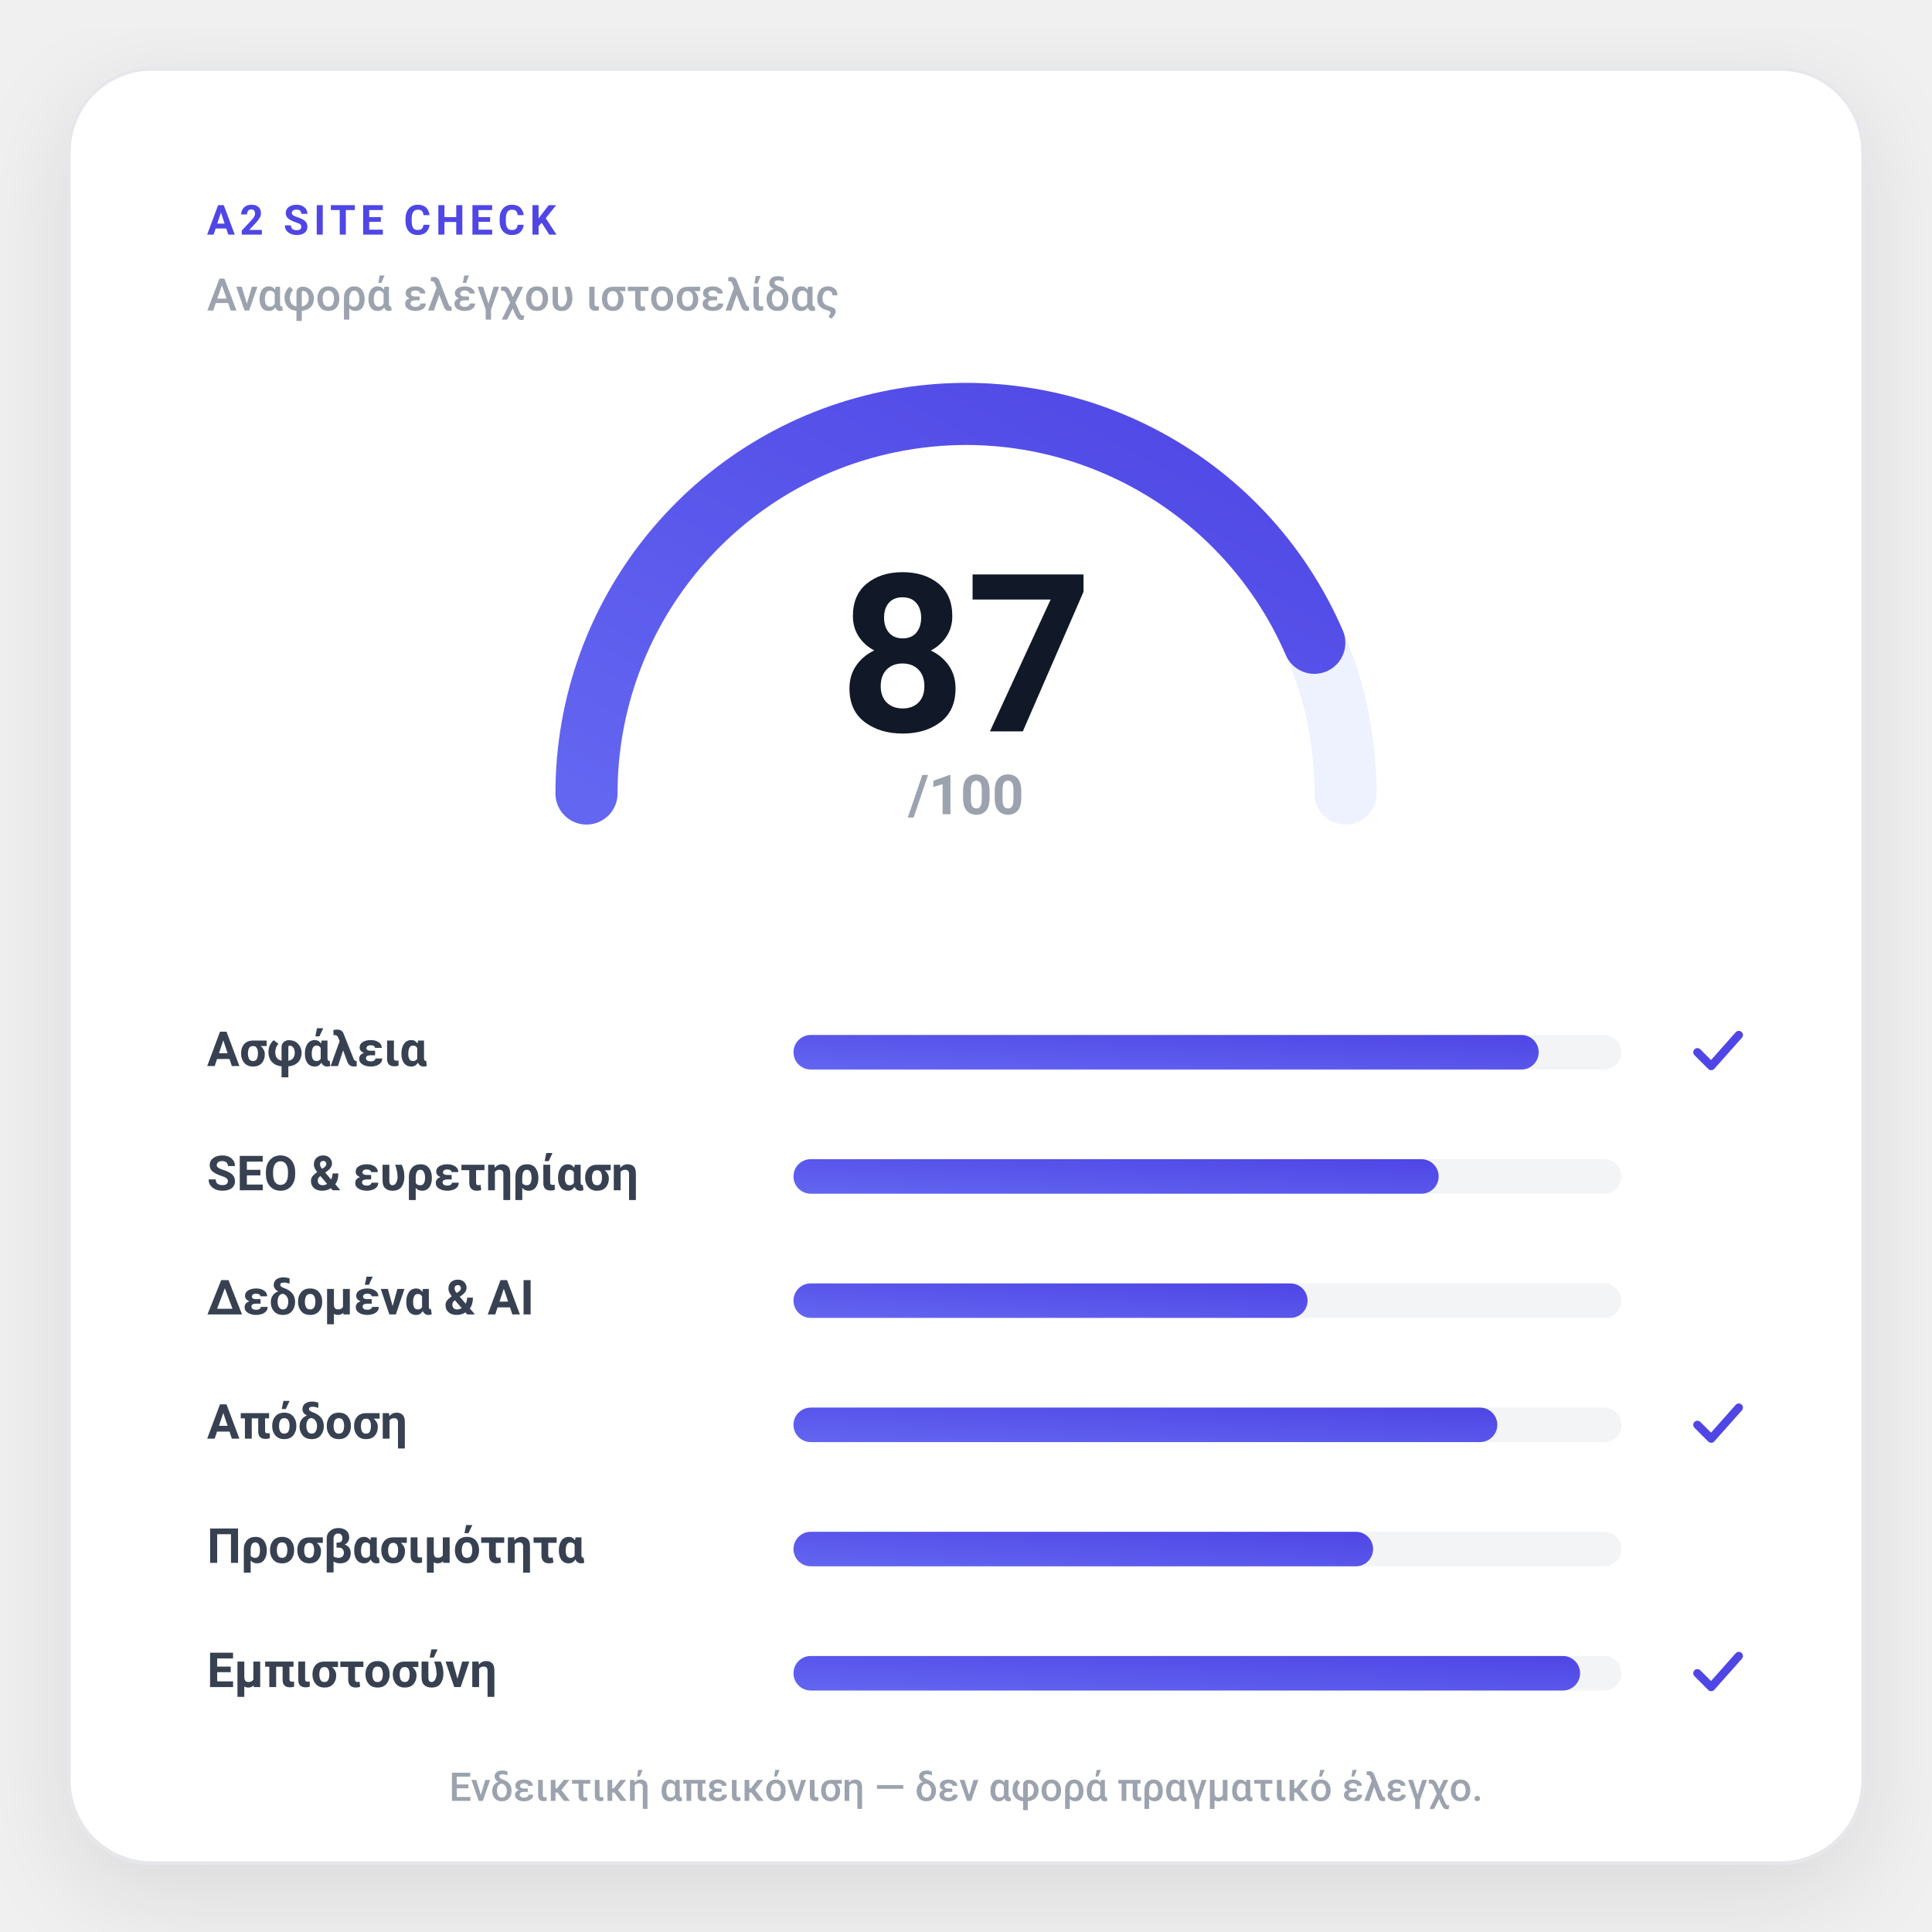
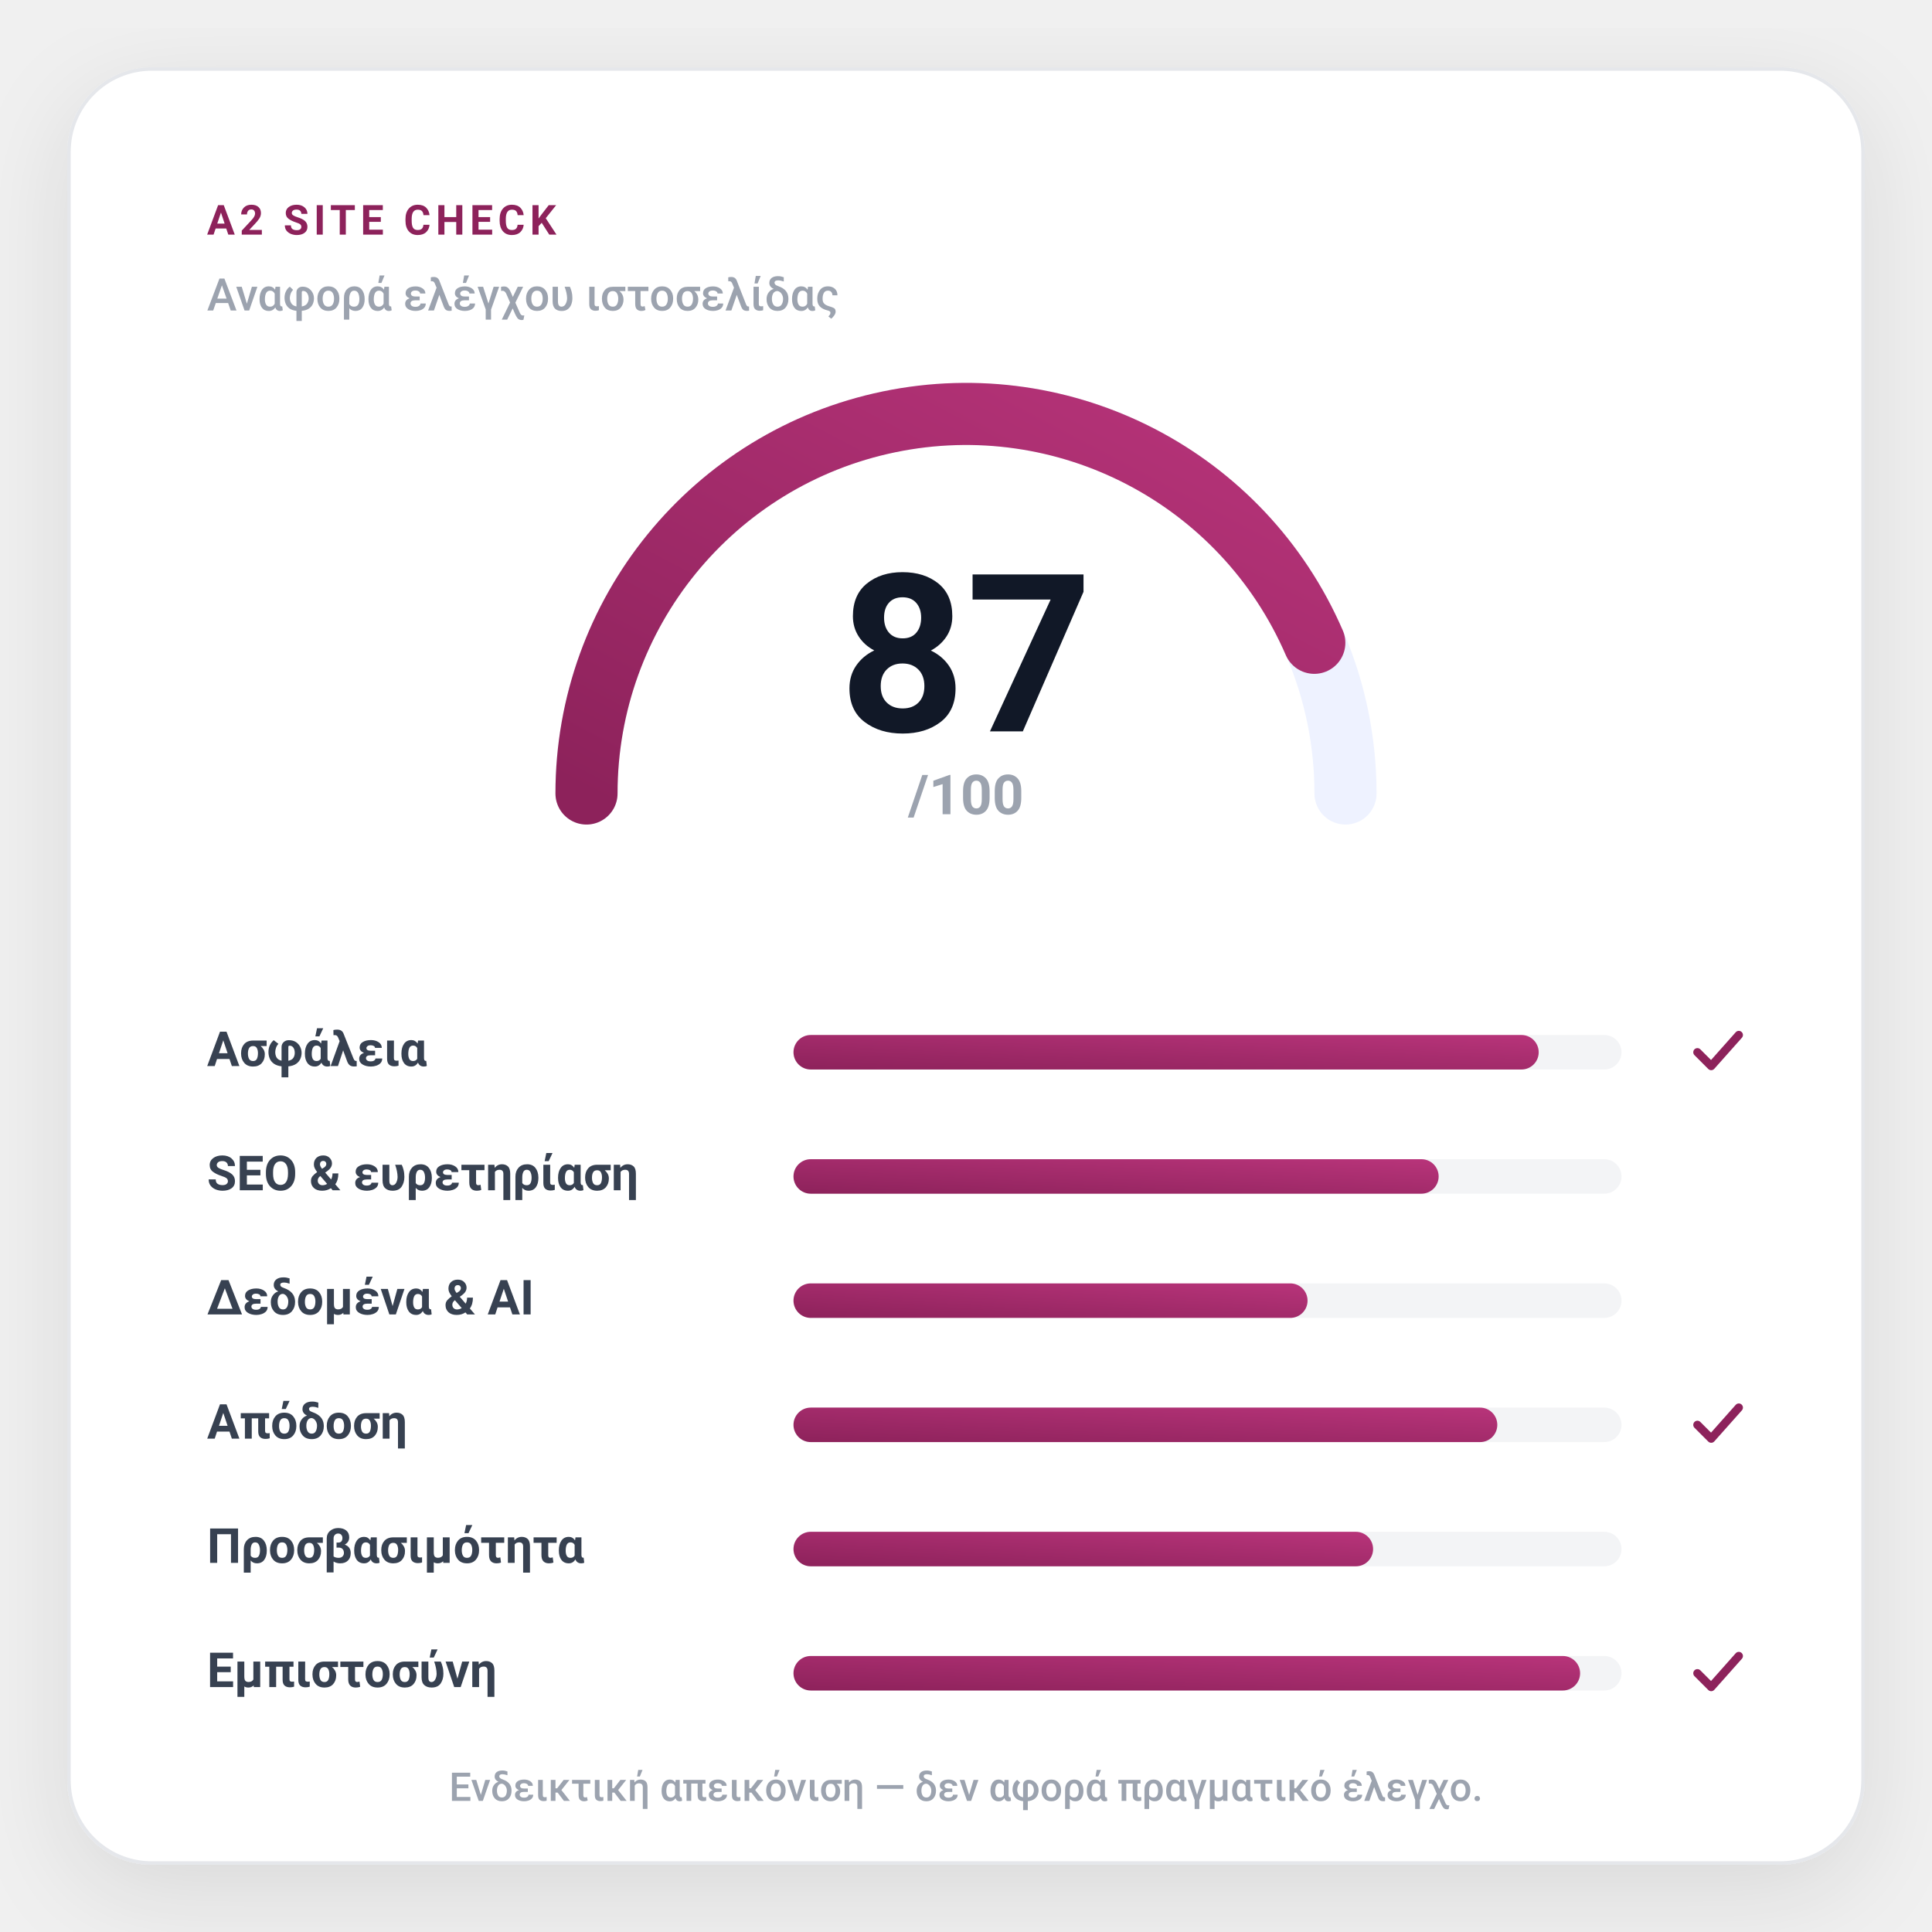
<svg xmlns="http://www.w3.org/2000/svg" viewBox="0 0 560 560" width="560" height="560" role="img" aria-label="Ενδεικτική απεικόνιση αναφοράς ελέγχου: συνολικός βαθμός στα 100 και επιμέρους βαθμολογία σε έξι κατηγορίες">
  <defs>
    <linearGradient id="scGauge" x1="0" y1="1" x2="1" y2="0">
-       <stop offset="0%" stop-color="#6366f1" />
-       <stop offset="100%" stop-color="#4f46e5" />
+       <stop offset="0%" stop-color="#8d225b" />
+       <stop offset="100%" stop-color="#b8347a" />
    </linearGradient>
    <filter id="scShadow" x="-15%" y="-15%" width="130%" height="130%">
      <feDropShadow dx="0" dy="8" stdDeviation="14" flood-color="#111827" flood-opacity="0.10" />
    </filter>
    <style>
      .t   { font-family: -apple-system, BlinkMacSystemFont, "Segoe UI", Roboto, Helvetica, Arial, sans-serif; }
-       .lbl { font-size: 12px; font-weight: 700; letter-spacing: 1.4px; fill: #4f46e5; }
+       .lbl { font-size: 12px; font-weight: 700; letter-spacing: 1.4px; fill: #8d225b; }
      .sub { font-size: 13px; font-weight: 500; fill: #9ca3af; }
      .num { font-size: 64px; font-weight: 700; fill: #111827; }
      .of  { font-size: 16px; font-weight: 600; fill: #9ca3af; }
      .cat { font-size: 14px; font-weight: 600; fill: #374151; }
      .note{ font-size: 11.5px; font-weight: 500; fill: #9ca3af; }
    </style>
  </defs>
  <g filter="url(#scShadow)">
    <rect x="20" y="20" width="520" height="520" rx="24" fill="#ffffff" stroke="#e5e7eb" />
  </g>
  <text class="t lbl" x="60" y="68">A2 SITE CHECK</text>
  <text class="t sub" x="60" y="90">Αναφορά ελέγχου ιστοσελίδας</text>
  <path d="M 170 230 A 110 110 0 0 1 390 230" fill="none" stroke="#eef2ff" stroke-width="18" stroke-linecap="round" />
  <path d="M 170 230 A 110 110 0 0 1 380.96 186.32" fill="none" stroke="url(#scGauge)" stroke-width="18" stroke-linecap="round" />
  <text class="t num" x="280" y="212" text-anchor="middle">87</text>
  <text class="t of" x="280" y="236" text-anchor="middle">/100</text>
  <g>
    <text class="t cat" x="60" y="309">Ασφάλεια</text>
    <rect x="230" y="300" width="240" height="10" rx="5" fill="#f3f4f6" />
    <rect x="230" y="300" width="216" height="10" rx="5" fill="url(#scGauge)" />
-     <path d="M492 305 l4 4 l8 -9" stroke="#4f46e5" stroke-width="2.4" stroke-linecap="round" stroke-linejoin="round" fill="none" />
+     <path d="M492 305 l4 4 l8 -9" stroke="#8d225b" stroke-width="2.4" stroke-linecap="round" stroke-linejoin="round" fill="none" />
    <text class="t cat" x="60" y="345">SEO &amp; ευρετηρίαση</text>
    <rect x="230" y="336" width="240" height="10" rx="5" fill="#f3f4f6" />
    <rect x="230" y="336" width="187" height="10" rx="5" fill="url(#scGauge)" />
    <text class="t cat" x="60" y="381">Δεδομένα &amp; AI</text>
    <rect x="230" y="372" width="240" height="10" rx="5" fill="#f3f4f6" />
    <rect x="230" y="372" width="149" height="10" rx="5" fill="url(#scGauge)" />
    <text class="t cat" x="60" y="417">Απόδοση</text>
    <rect x="230" y="408" width="240" height="10" rx="5" fill="#f3f4f6" />
    <rect x="230" y="408" width="204" height="10" rx="5" fill="url(#scGauge)" />
-     <path d="M492 413 l4 4 l8 -9" stroke="#4f46e5" stroke-width="2.4" stroke-linecap="round" stroke-linejoin="round" fill="none" />
+     <path d="M492 413 l4 4 l8 -9" stroke="#8d225b" stroke-width="2.4" stroke-linecap="round" stroke-linejoin="round" fill="none" />
    <text class="t cat" x="60" y="453">Προσβασιμότητα</text>
    <rect x="230" y="444" width="240" height="10" rx="5" fill="#f3f4f6" />
    <rect x="230" y="444" width="168" height="10" rx="5" fill="url(#scGauge)" />
    <text class="t cat" x="60" y="489">Εμπιστοσύνη</text>
    <rect x="230" y="480" width="240" height="10" rx="5" fill="#f3f4f6" />
    <rect x="230" y="480" width="228" height="10" rx="5" fill="url(#scGauge)" />
-     <path d="M492 485 l4 4 l8 -9" stroke="#4f46e5" stroke-width="2.4" stroke-linecap="round" stroke-linejoin="round" fill="none" />
+     <path d="M492 485 l4 4 l8 -9" stroke="#8d225b" stroke-width="2.4" stroke-linecap="round" stroke-linejoin="round" fill="none" />
  </g>
  <text class="t note" x="280" y="522" text-anchor="middle">Ενδεικτική απεικόνιση — δεν αφορά πραγματικό έλεγχο.</text>
</svg>
